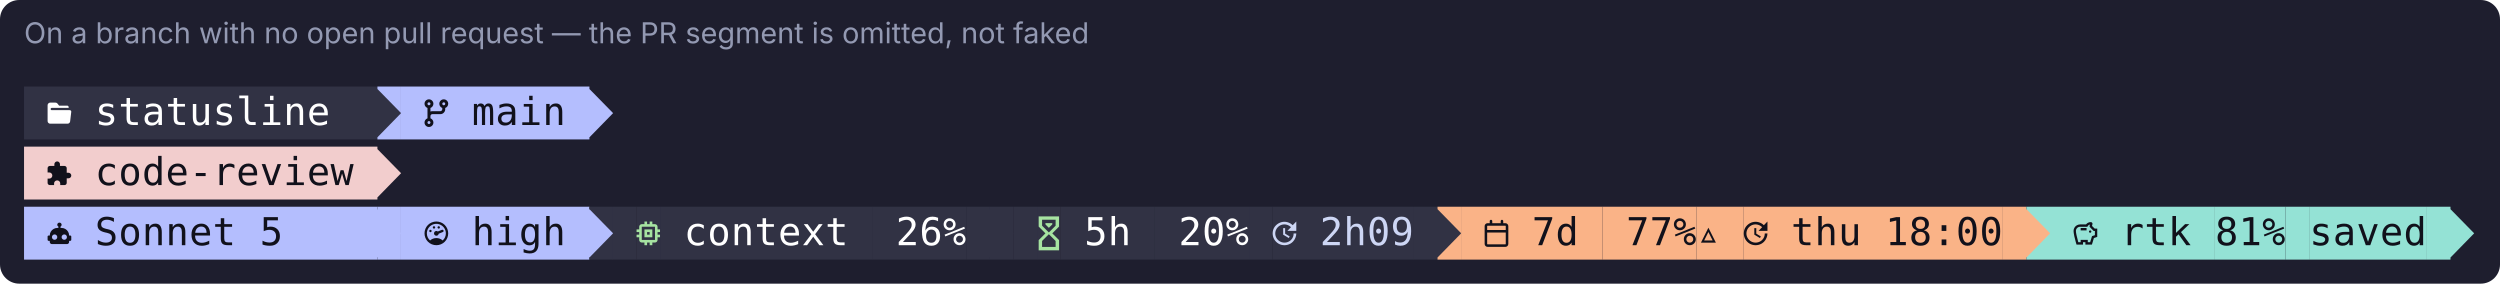
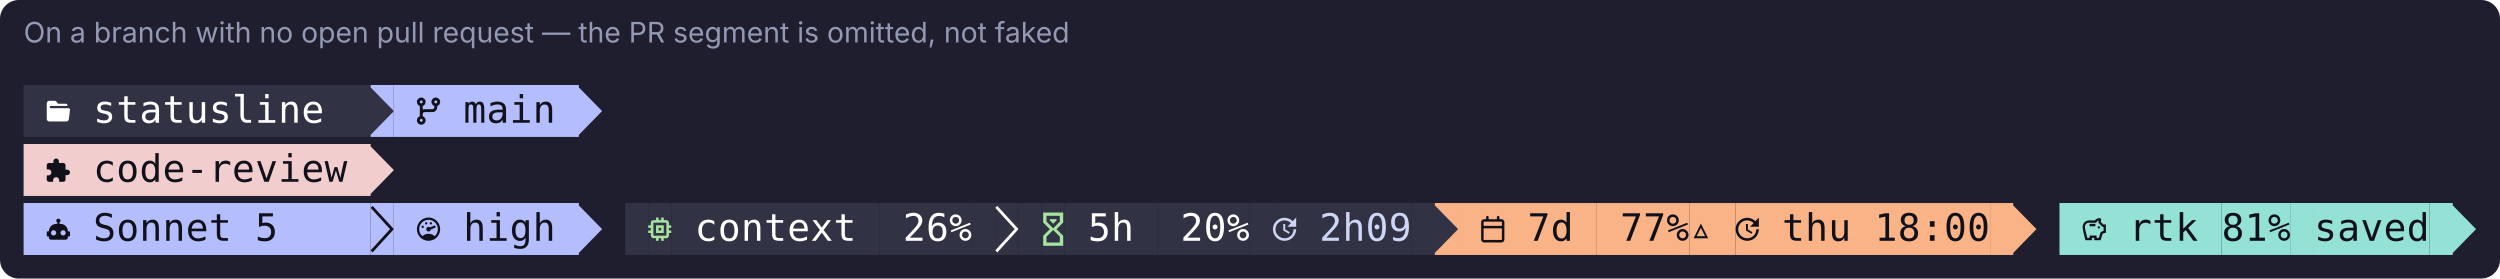
- <svg xmlns="http://www.w3.org/2000/svg" width="1040" height="118" viewBox="0 0 1040 118" role="img" aria-label="On a branch with no open pull request — the PR segment is omitted, not faked">
-   <rect width="1040" height="118" rx="8" fill="#1e1e2e" />
+ <svg xmlns="http://www.w3.org/2000/svg" width="1059" height="118" viewBox="0 0 1059 118" role="img" aria-label="On a branch with no open pull request — the PR segment is omitted, not faked">
+   <rect width="1059" height="118" rx="8" fill="#1e1e2e" />
  <text x="10" y="18" font-family="-apple-system,Segoe UI,system-ui,sans-serif" font-size="12" fill="#9399b2">On a branch with no open pull request — the PR segment is omitted, not faked</text>
  <rect x="10.00" y="36" width="147.00" height="22" fill="rgb(49,50,68)" />
  <path d="M133 1134H400Q466 1134 507 1080L576 989Q582 981 591 981H991Q1022 981 1045 959Q1068 936 1067 905V867H210Q187 867 170.0 850.0Q153 833 153 810Q153 786 170.0 769.0Q187 752 210 752H1123Q1154 752 1177 730Q1200 707 1199 676Q1199 670 1199 667L1144 200Q1144 144 1105.0 105.0Q1066 66 1010 66H133Q78 66 39.0 105.0Q0 144 0 200V1000Q0 1056 39.0 1095.0Q78 1134 133 1134Z" fill="rgb(255,255,255)" transform="translate(19.80 52.00) scale(0.00821 -0.00821)" />
  <text x="44.30" y="52" text-anchor="middle" font-family="ui-monospace,SFMono-Regular,Menlo,Consolas,monospace" font-size="16" fill="rgb(255,255,255)">s</text>
  <text x="54.10" y="52" text-anchor="middle" font-family="ui-monospace,SFMono-Regular,Menlo,Consolas,monospace" font-size="16" fill="rgb(255,255,255)">t</text>
  <text x="63.90" y="52" text-anchor="middle" font-family="ui-monospace,SFMono-Regular,Menlo,Consolas,monospace" font-size="16" fill="rgb(255,255,255)">a</text>
  <text x="73.70" y="52" text-anchor="middle" font-family="ui-monospace,SFMono-Regular,Menlo,Consolas,monospace" font-size="16" fill="rgb(255,255,255)">t</text>
  <text x="83.50" y="52" text-anchor="middle" font-family="ui-monospace,SFMono-Regular,Menlo,Consolas,monospace" font-size="16" fill="rgb(255,255,255)">u</text>
  <text x="93.30" y="52" text-anchor="middle" font-family="ui-monospace,SFMono-Regular,Menlo,Consolas,monospace" font-size="16" fill="rgb(255,255,255)">s</text>
  <text x="103.10" y="52" text-anchor="middle" font-family="ui-monospace,SFMono-Regular,Menlo,Consolas,monospace" font-size="16" fill="rgb(255,255,255)">l</text>
  <text x="112.90" y="52" text-anchor="middle" font-family="ui-monospace,SFMono-Regular,Menlo,Consolas,monospace" font-size="16" fill="rgb(255,255,255)">i</text>
  <text x="122.70" y="52" text-anchor="middle" font-family="ui-monospace,SFMono-Regular,Menlo,Consolas,monospace" font-size="16" fill="rgb(255,255,255)">n</text>
  <text x="132.50" y="52" text-anchor="middle" font-family="ui-monospace,SFMono-Regular,Menlo,Consolas,monospace" font-size="16" fill="rgb(255,255,255)">e</text>
  <rect x="157.00" y="36" width="9.80" height="22" fill="rgb(180,190,254)" />
  <path d="M-72 1812H13L1200 602L13 -612H-72Z" fill="rgb(49,50,68)" transform="translate(157.00 52.00) scale(0.00821 -0.00821)" />
  <rect x="166.80" y="36" width="78.40" height="22" fill="rgb(180,190,254)" />
  <path d="M750 1076Q750 1168 816.0 1234.0Q882 1300 975.0 1300.0Q1068 1300 1134.0 1234.0Q1200 1168 1200 1076Q1200 1004 1158 944Q1116 886 1049 864V800Q1049 698 976 624Q903 550 800 550H400Q359 550 329 522Q299 492 300 450V338Q366 314 408.0 256.0Q450 198 450 126Q450 32 384.0 -34.0Q318 -100 225 -100Q132 -100 66 -34Q0 32 0 126Q0 198 42.0 256.0Q84 314 150 338V864Q84 888 42.0 946.0Q0 1004 0 1076Q0 1168 66.0 1234.0Q132 1300 225.0 1300.0Q318 1300 384.0 1234.0Q450 1168 450 1076Q450 1004 408.0 946.0Q366 888 300 864V680Q348 700 400 700H800Q841 700 871.0 730.0Q901 760 900 800V864Q834 888 792.0 946.0Q750 1004 750 1076ZM225 1000Q255 1000 277.0 1022.0Q299 1044 300 1076Q300 1106 278.0 1128.0Q256 1150 225.0 1150.0Q194 1150 172.0 1128.0Q150 1106 150.0 1075.0Q150 1044 172.0 1022.0Q194 1000 225 1000ZM975 1000Q1005 1000 1027.0 1022.0Q1049 1044 1049.0 1075.0Q1049 1106 1028 1128Q1006 1150 975.0 1150.0Q944 1150 922.0 1128.0Q900 1106 900.0 1075.0Q900 1044 922.0 1022.0Q944 1000 975 1000ZM225 50Q255 50 277 72Q299 94 300 126Q300 156 278.0 178.0Q256 200 225.0 200.0Q194 200 172.0 178.0Q150 156 150.0 125.0Q150 94 172.0 72.0Q194 50 225 50Z" fill="rgb(17,17,27)" transform="translate(176.60 52.00) scale(0.00821 -0.00821)" />
  <text x="201.10" y="52" text-anchor="middle" font-family="ui-monospace,SFMono-Regular,Menlo,Consolas,monospace" font-size="16" fill="rgb(17,17,27)">m</text>
  <text x="210.90" y="52" text-anchor="middle" font-family="ui-monospace,SFMono-Regular,Menlo,Consolas,monospace" font-size="16" fill="rgb(17,17,27)">a</text>
  <text x="220.70" y="52" text-anchor="middle" font-family="ui-monospace,SFMono-Regular,Menlo,Consolas,monospace" font-size="16" fill="rgb(17,17,27)">i</text>
  <text x="230.50" y="52" text-anchor="middle" font-family="ui-monospace,SFMono-Regular,Menlo,Consolas,monospace" font-size="16" fill="rgb(17,17,27)">n</text>
  <path d="M-72 1812H13L1200 602L13 -612H-72Z" fill="rgb(180,190,254)" transform="translate(245.20 52.00) scale(0.00821 -0.00821)" />
  <rect x="10.00" y="61" width="147.00" height="22" fill="rgb(242,205,205)" />
  <path d="M1055 626H969V857Q969 903 935.5 936.5Q902 970 857 970H627V1056Q627 1115 585.5 1157.5Q544 1200 485.0 1200.0Q426 1200 384.5 1157.0Q343 1114 343 1056V970H113Q67 970 33.5 936.5Q0 903 0 857V640H86Q150 640 194.5 594.5Q239 549 239.0 484.5Q239 420 194.5 374.5Q150 329 86 329H0V112Q0 66 33.5 33.0Q67 0 113 0H329V86Q329 150 375.0 194.0Q421 238 485.0 238.0Q549 238 594.5 194.0Q640 150 640 86V0H857Q903 0 936.0 33.5Q969 67 969 112V343H1055Q1114 343 1157.0 384.5Q1200 426 1200.0 484.5Q1200 543 1157.0 584.5Q1114 626 1055 626Z" fill="rgb(17,17,27)" transform="translate(19.80 77.00) scale(0.00821 -0.00821)" />
  <text x="44.30" y="77" text-anchor="middle" font-family="ui-monospace,SFMono-Regular,Menlo,Consolas,monospace" font-size="16" fill="rgb(17,17,27)">c</text>
  <text x="54.10" y="77" text-anchor="middle" font-family="ui-monospace,SFMono-Regular,Menlo,Consolas,monospace" font-size="16" fill="rgb(17,17,27)">o</text>
  <text x="63.90" y="77" text-anchor="middle" font-family="ui-monospace,SFMono-Regular,Menlo,Consolas,monospace" font-size="16" fill="rgb(17,17,27)">d</text>
  <text x="73.70" y="77" text-anchor="middle" font-family="ui-monospace,SFMono-Regular,Menlo,Consolas,monospace" font-size="16" fill="rgb(17,17,27)">e</text>
  <text x="83.50" y="77" text-anchor="middle" font-family="ui-monospace,SFMono-Regular,Menlo,Consolas,monospace" font-size="16" fill="rgb(17,17,27)">-</text>
  <text x="93.30" y="77" text-anchor="middle" font-family="ui-monospace,SFMono-Regular,Menlo,Consolas,monospace" font-size="16" fill="rgb(17,17,27)">r</text>
  <text x="103.10" y="77" text-anchor="middle" font-family="ui-monospace,SFMono-Regular,Menlo,Consolas,monospace" font-size="16" fill="rgb(17,17,27)">e</text>
  <text x="112.90" y="77" text-anchor="middle" font-family="ui-monospace,SFMono-Regular,Menlo,Consolas,monospace" font-size="16" fill="rgb(17,17,27)">v</text>
  <text x="122.70" y="77" text-anchor="middle" font-family="ui-monospace,SFMono-Regular,Menlo,Consolas,monospace" font-size="16" fill="rgb(17,17,27)">i</text>
  <text x="132.50" y="77" text-anchor="middle" font-family="ui-monospace,SFMono-Regular,Menlo,Consolas,monospace" font-size="16" fill="rgb(17,17,27)">e</text>
  <text x="142.30" y="77" text-anchor="middle" font-family="ui-monospace,SFMono-Regular,Menlo,Consolas,monospace" font-size="16" fill="rgb(17,17,27)">w</text>
  <path d="M-72 1812H13L1200 602L13 -612H-72Z" fill="rgb(242,205,205)" transform="translate(157.00 77.00) scale(0.00821 -0.00821)" />
  <rect x="10.00" y="86" width="147.00" height="22" fill="rgb(180,190,254)" />
  <path d="M600 1144Q646 1144 678.0 1112.0Q710 1080 710 1037Q710 1006 694.0 980.5Q678 955 654 943V874H710Q812 874 900.0 821.5Q988 769 1039.0 682.0Q1090 595 1090 490H1144Q1166 490 1183.0 475.0Q1200 460 1200 437V274Q1200 251 1183.0 235.5Q1166 220 1144 220H1090V164Q1090 120 1058.0 88.0Q1026 56 980 56H220Q174 56 142.0 88.0Q110 120 110 164V220H56Q34 220 17.0 235.0Q0 250 0 274V437Q0 460 16.0 475.0Q32 490 56 490H110Q110 595 161.0 682.0Q212 769 300.0 821.5Q388 874 490 874H546V943Q522 956 506.0 981.0Q490 1006 490 1037Q490 1081 522.0 1112.5Q554 1144 600 1144ZM354 546Q298 546 259.0 505.5Q220 465 220.0 409.0Q220 353 259.0 313.5Q298 274 354.0 274.0Q410 274 450.0 313.5Q490 353 490.0 409.0Q490 465 450.0 505.5Q410 546 354 546ZM846 546Q790 546 750.0 505.5Q710 465 710.0 409.0Q710 353 749.0 313.5Q788 274 844.0 274.0Q900 274 940.0 313.5Q980 353 980.0 409.0Q980 465 941.0 505.5Q902 546 846 546Z" fill="rgb(17,17,27)" transform="translate(19.80 102.00) scale(0.00821 -0.00821)" />
  <text x="44.30" y="102" text-anchor="middle" font-family="ui-monospace,SFMono-Regular,Menlo,Consolas,monospace" font-size="16" fill="rgb(17,17,27)">S</text>
  <text x="54.10" y="102" text-anchor="middle" font-family="ui-monospace,SFMono-Regular,Menlo,Consolas,monospace" font-size="16" fill="rgb(17,17,27)">o</text>
  <text x="63.90" y="102" text-anchor="middle" font-family="ui-monospace,SFMono-Regular,Menlo,Consolas,monospace" font-size="16" fill="rgb(17,17,27)">n</text>
  <text x="73.70" y="102" text-anchor="middle" font-family="ui-monospace,SFMono-Regular,Menlo,Consolas,monospace" font-size="16" fill="rgb(17,17,27)">n</text>
  <text x="83.50" y="102" text-anchor="middle" font-family="ui-monospace,SFMono-Regular,Menlo,Consolas,monospace" font-size="16" fill="rgb(17,17,27)">e</text>
  <text x="93.30" y="102" text-anchor="middle" font-family="ui-monospace,SFMono-Regular,Menlo,Consolas,monospace" font-size="16" fill="rgb(17,17,27)">t</text>
  <text x="112.90" y="102" text-anchor="middle" font-family="ui-monospace,SFMono-Regular,Menlo,Consolas,monospace" font-size="16" fill="rgb(17,17,27)">5</text>
  <rect x="157.00" y="86" width="9.80" height="22" fill="rgb(180,190,254)" />
-   <path d="M-72 1812H13L1200 602L13 -612H-72Z" fill="rgb(180,190,254)" transform="translate(157.00 102.00) scale(0.00821 -0.00821)" />
+   <path d="M0 1700 104 1800 1199 602 104 -600 0 -496 1000 602Z" fill="rgb(17,17,27)" transform="translate(157.00 102.00) scale(0.00821 -0.00821)" />
  <rect x="166.80" y="86" width="78.40" height="22" fill="rgb(180,190,254)" />
  <path d="M600 1200Q482 1200 370.5 1155.0Q259 1110 174.5 1025.5Q90 941 45.0 829.5Q0 718 0.0 599.5Q0 481 45.0 370.0Q90 259 174.5 174.5Q259 90 370.5 45.0Q482 0 600.0 0.0Q718 0 829.5 45.0Q941 90 1025.0 174.5Q1109 259 1154.5 370.0Q1200 481 1200.0 599.5Q1200 718 1154.5 829.5Q1109 941 1025.0 1025.5Q941 1110 829.5 1155.0Q718 1200 600 1200ZM600 1082Q729 1082 840.5 1017.0Q952 952 1016.5 840.5Q1081 729 1081 600Q1081 493 1039.0 400.0Q997 307 918 240Q856 299 773.0 330.0Q690 361 600 361Q420 361 282 240Q203 307 161.0 400.0Q119 493 119 600Q119 729 183.5 840.5Q248 952 359.5 1017.0Q471 1082 600 1082ZM479 961Q454 961 437.0 944.0Q420 927 420.0 901.5Q420 876 437.0 858.0Q454 840 479.5 840.0Q505 840 523.0 858.0Q541 876 541.0 901.5Q541 927 522.5 944.0Q504 961 479 961ZM721 961Q696 961 677.5 944.0Q659 927 659.0 901.5Q659 876 677.0 858.0Q695 840 720.5 840.0Q746 840 763.0 858.0Q780 876 780.0 901.5Q780 927 763.0 944.0Q746 961 721 961ZM907 783Q899 783 885 780L673 693Q648 713 615.5 718.5Q583 724 555 710Q510 693 490.5 646.5Q471 600 489.0 555.0Q507 510 553.5 490.0Q600 470 645 490Q676 501 695.5 526.5Q715 552 721 583L930 668Q952 676 962.0 700.0Q972 724 963 746Q955 763 939.5 773.0Q924 783 907 783ZM298 780Q273 780 256.5 763.0Q240 746 240.0 721.0Q240 696 256.5 677.5Q273 659 298.5 659.0Q324 659 342.0 677.5Q360 696 360.0 721.0Q360 746 341.5 763.0Q323 780 298 780Z" fill="rgb(17,17,27)" transform="translate(176.60 102.00) scale(0.00821 -0.00821)" />
  <text x="201.10" y="102" text-anchor="middle" font-family="ui-monospace,SFMono-Regular,Menlo,Consolas,monospace" font-size="16" fill="rgb(17,17,27)">h</text>
  <text x="210.90" y="102" text-anchor="middle" font-family="ui-monospace,SFMono-Regular,Menlo,Consolas,monospace" font-size="16" fill="rgb(17,17,27)">i</text>
  <text x="220.70" y="102" text-anchor="middle" font-family="ui-monospace,SFMono-Regular,Menlo,Consolas,monospace" font-size="16" fill="rgb(17,17,27)">g</text>
  <text x="230.50" y="102" text-anchor="middle" font-family="ui-monospace,SFMono-Regular,Menlo,Consolas,monospace" font-size="16" fill="rgb(17,17,27)">h</text>
-   <rect x="245.20" y="86" width="9.80" height="22" fill="rgb(49,50,68)" />
  <path d="M-72 1812H13L1200 602L13 -612H-72Z" fill="rgb(180,190,254)" transform="translate(245.20 102.00) scale(0.00821 -0.00821)" />
-   <rect x="255.00" y="86" width="9.80" height="22" fill="rgb(49,50,68)" />
  <rect x="264.80" y="86" width="9.80" height="22" fill="rgb(49,50,68)" />
-   <path d="M935 266H265V935H935ZM1200 666V800H1065V935Q1065 988 1026.0 1027.0Q987 1066 935 1066H800Q800 1065 800 1200H665V1066H534Q534 1065 534 1200H400V1066H265Q212 1066 173.5 1027.0Q135 988 135 935V800H0V666H135V534H0Q0 535 0 401H135V266Q135 213 174.0 174.0Q213 135 265 135H400V0H534V135H665V0H800V135H935Q988 135 1026.5 174.0Q1065 213 1065 266V401H1200V534H1065V666ZM665 534H534V666H665ZM800 800H400Q400 801 400 401H800Z" fill="rgb(166,227,161)" transform="translate(264.80 102.00) scale(0.00821 -0.00821)" />
-   <rect x="274.60" y="86" width="88.20" height="22" fill="rgb(49,50,68)" />
-   <text x="289.30" y="102" text-anchor="middle" font-family="ui-monospace,SFMono-Regular,Menlo,Consolas,monospace" font-size="16" fill="rgb(255,255,255)">c</text>
-   <text x="299.10" y="102" text-anchor="middle" font-family="ui-monospace,SFMono-Regular,Menlo,Consolas,monospace" font-size="16" fill="rgb(255,255,255)">o</text>
-   <text x="308.90" y="102" text-anchor="middle" font-family="ui-monospace,SFMono-Regular,Menlo,Consolas,monospace" font-size="16" fill="rgb(255,255,255)">n</text>
-   <text x="318.70" y="102" text-anchor="middle" font-family="ui-monospace,SFMono-Regular,Menlo,Consolas,monospace" font-size="16" fill="rgb(255,255,255)">t</text>
-   <text x="328.50" y="102" text-anchor="middle" font-family="ui-monospace,SFMono-Regular,Menlo,Consolas,monospace" font-size="16" fill="rgb(255,255,255)">e</text>
-   <text x="338.30" y="102" text-anchor="middle" font-family="ui-monospace,SFMono-Regular,Menlo,Consolas,monospace" font-size="16" fill="rgb(255,255,255)">x</text>
-   <text x="348.10" y="102" text-anchor="middle" font-family="ui-monospace,SFMono-Regular,Menlo,Consolas,monospace" font-size="16" fill="rgb(255,255,255)">t</text>
-   <rect x="362.80" y="86" width="39.20" height="22" fill="rgb(49,50,68)" />
-   <text x="377.50" y="102" text-anchor="middle" font-family="ui-monospace,SFMono-Regular,Menlo,Consolas,monospace" font-size="16" fill="rgb(255,255,255)">2</text>
-   <text x="387.30" y="102" text-anchor="middle" font-family="ui-monospace,SFMono-Regular,Menlo,Consolas,monospace" font-size="16" fill="rgb(255,255,255)">6</text>
-   <text x="397.10" y="102" text-anchor="middle" font-family="ui-monospace,SFMono-Regular,Menlo,Consolas,monospace" font-size="16" fill="rgb(255,255,255)">%</text>
-   <rect x="402.00" y="86" width="9.80" height="22" fill="rgb(49,50,68)" />
+   <rect x="274.60" y="86" width="9.80" height="22" fill="rgb(49,50,68)" />
+   <path d="M935 266H265V935H935ZM1200 666V800H1065V935Q1065 988 1026.0 1027.0Q987 1066 935 1066H800Q800 1065 800 1200H665V1066H534Q534 1065 534 1200H400V1066H265Q212 1066 173.5 1027.0Q135 988 135 935V800H0V666H135V534H0Q0 535 0 401H135V266Q135 213 174.0 174.0Q213 135 265 135H400V0H534V135H665V0H800V135H935Q988 135 1026.5 174.0Q1065 213 1065 266V401H1200V534H1065V666ZM665 534H534V666H665ZM800 800H400Q400 801 400 401H800Z" fill="rgb(166,227,161)" transform="translate(274.60 102.00) scale(0.00821 -0.00821)" />
+   <rect x="284.40" y="86" width="88.20" height="22" fill="rgb(49,50,68)" />
+   <text x="299.10" y="102" text-anchor="middle" font-family="ui-monospace,SFMono-Regular,Menlo,Consolas,monospace" font-size="16" fill="rgb(255,255,255)">c</text>
+   <text x="308.90" y="102" text-anchor="middle" font-family="ui-monospace,SFMono-Regular,Menlo,Consolas,monospace" font-size="16" fill="rgb(255,255,255)">o</text>
+   <text x="318.70" y="102" text-anchor="middle" font-family="ui-monospace,SFMono-Regular,Menlo,Consolas,monospace" font-size="16" fill="rgb(255,255,255)">n</text>
+   <text x="328.50" y="102" text-anchor="middle" font-family="ui-monospace,SFMono-Regular,Menlo,Consolas,monospace" font-size="16" fill="rgb(255,255,255)">t</text>
+   <text x="338.30" y="102" text-anchor="middle" font-family="ui-monospace,SFMono-Regular,Menlo,Consolas,monospace" font-size="16" fill="rgb(255,255,255)">e</text>
+   <text x="348.10" y="102" text-anchor="middle" font-family="ui-monospace,SFMono-Regular,Menlo,Consolas,monospace" font-size="16" fill="rgb(255,255,255)">x</text>
+   <text x="357.90" y="102" text-anchor="middle" font-family="ui-monospace,SFMono-Regular,Menlo,Consolas,monospace" font-size="16" fill="rgb(255,255,255)">t</text>
+   <rect x="372.60" y="86" width="39.20" height="22" fill="rgb(49,50,68)" />
+   <text x="387.30" y="102" text-anchor="middle" font-family="ui-monospace,SFMono-Regular,Menlo,Consolas,monospace" font-size="16" fill="rgb(255,255,255)">2</text>
+   <text x="397.10" y="102" text-anchor="middle" font-family="ui-monospace,SFMono-Regular,Menlo,Consolas,monospace" font-size="16" fill="rgb(255,255,255)">6</text>
+   <text x="406.90" y="102" text-anchor="middle" font-family="ui-monospace,SFMono-Regular,Menlo,Consolas,monospace" font-size="16" fill="rgb(255,255,255)">%</text>
  <rect x="411.80" y="86" width="9.80" height="22" fill="rgb(49,50,68)" />
-   <path d="M-72 1812H13L1200 602L13 -612H-72Z" fill="rgb(49,50,68)" transform="translate(411.80 102.00) scale(0.00821 -0.00821)" />
  <rect x="421.60" y="86" width="9.80" height="22" fill="rgb(49,50,68)" />
+   <path d="M0 1700 104 1800 1199 602 104 -600 0 -496 1000 602Z" fill="rgb(255,255,255)" transform="translate(421.60 102.00) scale(0.00821 -0.00821)" />
  <rect x="431.40" y="86" width="9.80" height="22" fill="rgb(49,50,68)" />
-   <path d="M84 1459H1116V943L774 600Q772 600 1116 258V-259H84V258L426 600Q428 600 84 943ZM942 214 600 556 256 214V-89H942ZM600 645 942 988V1291H256V988ZM426 1117H774V1053L600 879L426 1053Z" fill="rgb(166,227,161)" transform="translate(431.40 102.00) scale(0.00821 -0.00821)" />
-   <rect x="441.20" y="86" width="39.20" height="22" fill="rgb(49,50,68)" />
-   <text x="455.90" y="102" text-anchor="middle" font-family="ui-monospace,SFMono-Regular,Menlo,Consolas,monospace" font-size="16" fill="rgb(255,255,255)">5</text>
-   <text x="465.70" y="102" text-anchor="middle" font-family="ui-monospace,SFMono-Regular,Menlo,Consolas,monospace" font-size="16" fill="rgb(255,255,255)">h</text>
-   <rect x="480.40" y="86" width="39.20" height="22" fill="rgb(49,50,68)" />
-   <text x="495.10" y="102" text-anchor="middle" font-family="ui-monospace,SFMono-Regular,Menlo,Consolas,monospace" font-size="16" fill="rgb(255,255,255)">2</text>
-   <text x="504.90" y="102" text-anchor="middle" font-family="ui-monospace,SFMono-Regular,Menlo,Consolas,monospace" font-size="16" fill="rgb(255,255,255)">0</text>
-   <text x="514.70" y="102" text-anchor="middle" font-family="ui-monospace,SFMono-Regular,Menlo,Consolas,monospace" font-size="16" fill="rgb(255,255,255)">%</text>
-   <rect x="519.60" y="86" width="9.80" height="22" fill="rgb(49,50,68)" />
-   <rect x="529.40" y="86" width="58.80" height="22" fill="rgb(49,50,68)" />
-   <path d="M1201 725H748L932 912Q842 1002 721.5 1035.5Q601 1069 482.5 1039.0Q364 1009 273.0 920.0Q182 831 150.5 712.5Q119 594 150.5 475.0Q182 356 273.0 266.5Q364 177 482.5 146.0Q601 115 721.0 146.0Q841 177 932 265Q1067 403 1066 594H1201Q1201 488 1157 378Q1110 256 1026 174Q910 58 755.5 19.0Q601 -20 446.5 19.0Q292 58 178.0 172.5Q64 287 23.0 440.5Q-18 594 21.0 747.0Q60 900 176.0 1012.5Q292 1125 445.0 1166.0Q598 1207 751.0 1166.0Q904 1125 1019 1013L1201 1200ZM635 866V584L867 443L820 362L535 534V866Z" fill="rgb(205,214,244)" transform="translate(529.40 102.00) scale(0.00821 -0.00821)" />
-   <text x="553.90" y="102" text-anchor="middle" font-family="ui-monospace,SFMono-Regular,Menlo,Consolas,monospace" font-size="16" fill="rgb(205,214,244)">2</text>
-   <text x="563.70" y="102" text-anchor="middle" font-family="ui-monospace,SFMono-Regular,Menlo,Consolas,monospace" font-size="16" fill="rgb(205,214,244)">h</text>
-   <text x="573.50" y="102" text-anchor="middle" font-family="ui-monospace,SFMono-Regular,Menlo,Consolas,monospace" font-size="16" fill="rgb(205,214,244)">0</text>
-   <text x="583.30" y="102" text-anchor="middle" font-family="ui-monospace,SFMono-Regular,Menlo,Consolas,monospace" font-size="16" fill="rgb(205,214,244)">9</text>
-   <rect x="588.20" y="86" width="9.80" height="22" fill="rgb(49,50,68)" />
-   <rect x="598.00" y="86" width="9.80" height="22" fill="rgb(250,179,135)" />
-   <path d="M-72 1812H13L1200 602L13 -612H-72Z" fill="rgb(49,50,68)" transform="translate(598.00 102.00) scale(0.00821 -0.00821)" />
-   <rect x="607.80" y="86" width="58.80" height="22" fill="rgb(250,179,135)" />
-   <path d="M387 1222V1115H815V1222Q815 1249 835 1267Q853 1286 879.0 1286.0Q905 1286 924.0 1267.0Q943 1248 943 1222V1115H1051Q1113 1115 1157.0 1071.0Q1201 1027 1201 965V64Q1201 1 1157 -42Q1113 -86 1051 -85H151Q89 -85 45 -42Q1 2 1 64V965Q1 1028 45 1071Q89 1115 151 1115H259V1222Q259 1249 277 1267Q297 1286 323.0 1286.0Q349 1286 368.0 1267.0Q387 1248 387 1222ZM129 643V64Q129 55 135.0 49.0Q141 43 151 43H1051Q1059 43 1067 49Q1071 55 1071 64V643ZM1051 986H151Q143 986 135 980Q129 974 129 965V771H1071V965Q1071 974 1067 980Q1059 986 1051 986Z" fill="rgb(17,17,27)" transform="translate(617.60 102.00) scale(0.00821 -0.00821)" />
-   <text x="642.10" y="102" text-anchor="middle" font-family="ui-monospace,SFMono-Regular,Menlo,Consolas,monospace" font-size="16" fill="rgb(17,17,27)">7</text>
-   <text x="651.90" y="102" text-anchor="middle" font-family="ui-monospace,SFMono-Regular,Menlo,Consolas,monospace" font-size="16" fill="rgb(17,17,27)">d</text>
-   <rect x="666.60" y="86" width="39.20" height="22" fill="rgb(250,179,135)" />
-   <text x="681.30" y="102" text-anchor="middle" font-family="ui-monospace,SFMono-Regular,Menlo,Consolas,monospace" font-size="16" fill="rgb(17,17,27)">7</text>
+   <rect x="441.20" y="86" width="9.80" height="22" fill="rgb(49,50,68)" />
+   <path d="M84 1459H1116V943L774 600Q772 600 1116 258V-259H84V258L426 600Q428 600 84 943ZM942 214 600 556 256 214V-89H942ZM600 645 942 988V1291H256V988ZM426 1117H774V1053L600 879L426 1053Z" fill="rgb(166,227,161)" transform="translate(441.20 102.00) scale(0.00821 -0.00821)" />
+   <rect x="451.00" y="86" width="39.20" height="22" fill="rgb(49,50,68)" />
+   <text x="465.70" y="102" text-anchor="middle" font-family="ui-monospace,SFMono-Regular,Menlo,Consolas,monospace" font-size="16" fill="rgb(255,255,255)">5</text>
+   <text x="475.50" y="102" text-anchor="middle" font-family="ui-monospace,SFMono-Regular,Menlo,Consolas,monospace" font-size="16" fill="rgb(255,255,255)">h</text>
+   <rect x="490.20" y="86" width="39.20" height="22" fill="rgb(49,50,68)" />
+   <text x="504.90" y="102" text-anchor="middle" font-family="ui-monospace,SFMono-Regular,Menlo,Consolas,monospace" font-size="16" fill="rgb(255,255,255)">2</text>
+   <text x="514.70" y="102" text-anchor="middle" font-family="ui-monospace,SFMono-Regular,Menlo,Consolas,monospace" font-size="16" fill="rgb(255,255,255)">0</text>
+   <text x="524.50" y="102" text-anchor="middle" font-family="ui-monospace,SFMono-Regular,Menlo,Consolas,monospace" font-size="16" fill="rgb(255,255,255)">%</text>
+   <rect x="529.40" y="86" width="9.80" height="22" fill="rgb(49,50,68)" />
+   <rect x="539.20" y="86" width="58.80" height="22" fill="rgb(49,50,68)" />
+   <path d="M1201 725H748L932 912Q842 1002 721.5 1035.5Q601 1069 482.5 1039.0Q364 1009 273.0 920.0Q182 831 150.5 712.5Q119 594 150.5 475.0Q182 356 273.0 266.5Q364 177 482.5 146.0Q601 115 721.0 146.0Q841 177 932 265Q1067 403 1066 594H1201Q1201 488 1157 378Q1110 256 1026 174Q910 58 755.5 19.0Q601 -20 446.5 19.0Q292 58 178.0 172.5Q64 287 23.0 440.5Q-18 594 21.0 747.0Q60 900 176.0 1012.5Q292 1125 445.0 1166.0Q598 1207 751.0 1166.0Q904 1125 1019 1013L1201 1200ZM635 866V584L867 443L820 362L535 534V866Z" fill="rgb(205,214,244)" transform="translate(539.20 102.00) scale(0.00821 -0.00821)" />
+   <text x="563.70" y="102" text-anchor="middle" font-family="ui-monospace,SFMono-Regular,Menlo,Consolas,monospace" font-size="16" fill="rgb(205,214,244)">2</text>
+   <text x="573.50" y="102" text-anchor="middle" font-family="ui-monospace,SFMono-Regular,Menlo,Consolas,monospace" font-size="16" fill="rgb(205,214,244)">h</text>
+   <text x="583.30" y="102" text-anchor="middle" font-family="ui-monospace,SFMono-Regular,Menlo,Consolas,monospace" font-size="16" fill="rgb(205,214,244)">0</text>
+   <text x="593.10" y="102" text-anchor="middle" font-family="ui-monospace,SFMono-Regular,Menlo,Consolas,monospace" font-size="16" fill="rgb(205,214,244)">9</text>
+   <rect x="598.00" y="86" width="9.80" height="22" fill="rgb(49,50,68)" />
+   <rect x="607.80" y="86" width="9.80" height="22" fill="rgb(250,179,135)" />
+   <path d="M-72 1812H13L1200 602L13 -612H-72Z" fill="rgb(49,50,68)" transform="translate(607.80 102.00) scale(0.00821 -0.00821)" />
+   <rect x="617.60" y="86" width="58.80" height="22" fill="rgb(250,179,135)" />
+   <path d="M387 1222V1115H815V1222Q815 1249 835 1267Q853 1286 879.0 1286.0Q905 1286 924.0 1267.0Q943 1248 943 1222V1115H1051Q1113 1115 1157.0 1071.0Q1201 1027 1201 965V64Q1201 1 1157 -42Q1113 -86 1051 -85H151Q89 -85 45 -42Q1 2 1 64V965Q1 1028 45 1071Q89 1115 151 1115H259V1222Q259 1249 277 1267Q297 1286 323.0 1286.0Q349 1286 368.0 1267.0Q387 1248 387 1222ZM129 643V64Q129 55 135.0 49.0Q141 43 151 43H1051Q1059 43 1067 49Q1071 55 1071 64V643ZM1051 986H151Q143 986 135 980Q129 974 129 965V771H1071V965Q1071 974 1067 980Q1059 986 1051 986Z" fill="rgb(17,17,27)" transform="translate(627.40 102.00) scale(0.00821 -0.00821)" />
+   <text x="651.90" y="102" text-anchor="middle" font-family="ui-monospace,SFMono-Regular,Menlo,Consolas,monospace" font-size="16" fill="rgb(17,17,27)">7</text>
+   <text x="661.70" y="102" text-anchor="middle" font-family="ui-monospace,SFMono-Regular,Menlo,Consolas,monospace" font-size="16" fill="rgb(17,17,27)">d</text>
+   <rect x="676.40" y="86" width="39.20" height="22" fill="rgb(250,179,135)" />
  <text x="691.10" y="102" text-anchor="middle" font-family="ui-monospace,SFMono-Regular,Menlo,Consolas,monospace" font-size="16" fill="rgb(17,17,27)">7</text>
-   <text x="700.90" y="102" text-anchor="middle" font-family="ui-monospace,SFMono-Regular,Menlo,Consolas,monospace" font-size="16" fill="rgb(17,17,27)">%</text>
-   <rect x="705.80" y="86" width="19.60" height="22" fill="rgb(250,179,135)" />
-   <text x="710.70" y="102" text-anchor="middle" font-family="ui-monospace,SFMono-Regular,Menlo,Consolas,monospace" font-size="16" fill="rgb(17,17,27)">▵</text>
-   <rect x="725.40" y="86" width="107.80" height="22" fill="rgb(250,179,135)" />
-   <path d="M1201 725H748L932 912Q842 1002 721.5 1035.5Q601 1069 482.5 1039.0Q364 1009 273.0 920.0Q182 831 150.5 712.5Q119 594 150.5 475.0Q182 356 273.0 266.5Q364 177 482.5 146.0Q601 115 721.0 146.0Q841 177 932 265Q1067 403 1066 594H1201Q1201 488 1157 378Q1110 256 1026 174Q910 58 755.5 19.0Q601 -20 446.5 19.0Q292 58 178.0 172.5Q64 287 23.0 440.5Q-18 594 21.0 747.0Q60 900 176.0 1012.5Q292 1125 445.0 1166.0Q598 1207 751.0 1166.0Q904 1125 1019 1013L1201 1200ZM635 866V584L867 443L820 362L535 534V866Z" fill="rgb(17,17,27)" transform="translate(725.40 102.00) scale(0.00821 -0.00821)" />
-   <text x="749.90" y="102" text-anchor="middle" font-family="ui-monospace,SFMono-Regular,Menlo,Consolas,monospace" font-size="16" fill="rgb(17,17,27)">t</text>
-   <text x="759.70" y="102" text-anchor="middle" font-family="ui-monospace,SFMono-Regular,Menlo,Consolas,monospace" font-size="16" fill="rgb(17,17,27)">h</text>
-   <text x="769.50" y="102" text-anchor="middle" font-family="ui-monospace,SFMono-Regular,Menlo,Consolas,monospace" font-size="16" fill="rgb(17,17,27)">u</text>
-   <text x="789.10" y="102" text-anchor="middle" font-family="ui-monospace,SFMono-Regular,Menlo,Consolas,monospace" font-size="16" fill="rgb(17,17,27)">1</text>
-   <text x="798.90" y="102" text-anchor="middle" font-family="ui-monospace,SFMono-Regular,Menlo,Consolas,monospace" font-size="16" fill="rgb(17,17,27)">8</text>
-   <text x="808.70" y="102" text-anchor="middle" font-family="ui-monospace,SFMono-Regular,Menlo,Consolas,monospace" font-size="16" fill="rgb(17,17,27)">:</text>
-   <text x="818.50" y="102" text-anchor="middle" font-family="ui-monospace,SFMono-Regular,Menlo,Consolas,monospace" font-size="16" fill="rgb(17,17,27)">0</text>
+   <text x="700.90" y="102" text-anchor="middle" font-family="ui-monospace,SFMono-Regular,Menlo,Consolas,monospace" font-size="16" fill="rgb(17,17,27)">7</text>
+   <text x="710.70" y="102" text-anchor="middle" font-family="ui-monospace,SFMono-Regular,Menlo,Consolas,monospace" font-size="16" fill="rgb(17,17,27)">%</text>
+   <rect x="715.60" y="86" width="19.60" height="22" fill="rgb(250,179,135)" />
+   <text x="720.50" y="102" text-anchor="middle" font-family="ui-monospace,SFMono-Regular,Menlo,Consolas,monospace" font-size="16" fill="rgb(17,17,27)">▵</text>
+   <rect x="735.20" y="86" width="107.80" height="22" fill="rgb(250,179,135)" />
+   <path d="M1201 725H748L932 912Q842 1002 721.5 1035.5Q601 1069 482.5 1039.0Q364 1009 273.0 920.0Q182 831 150.5 712.5Q119 594 150.5 475.0Q182 356 273.0 266.5Q364 177 482.5 146.0Q601 115 721.0 146.0Q841 177 932 265Q1067 403 1066 594H1201Q1201 488 1157 378Q1110 256 1026 174Q910 58 755.5 19.0Q601 -20 446.5 19.0Q292 58 178.0 172.5Q64 287 23.0 440.5Q-18 594 21.0 747.0Q60 900 176.0 1012.5Q292 1125 445.0 1166.0Q598 1207 751.0 1166.0Q904 1125 1019 1013L1201 1200ZM635 866V584L867 443L820 362L535 534V866Z" fill="rgb(17,17,27)" transform="translate(735.20 102.00) scale(0.00821 -0.00821)" />
+   <text x="759.70" y="102" text-anchor="middle" font-family="ui-monospace,SFMono-Regular,Menlo,Consolas,monospace" font-size="16" fill="rgb(17,17,27)">t</text>
+   <text x="769.50" y="102" text-anchor="middle" font-family="ui-monospace,SFMono-Regular,Menlo,Consolas,monospace" font-size="16" fill="rgb(17,17,27)">h</text>
+   <text x="779.30" y="102" text-anchor="middle" font-family="ui-monospace,SFMono-Regular,Menlo,Consolas,monospace" font-size="16" fill="rgb(17,17,27)">u</text>
+   <text x="798.90" y="102" text-anchor="middle" font-family="ui-monospace,SFMono-Regular,Menlo,Consolas,monospace" font-size="16" fill="rgb(17,17,27)">1</text>
+   <text x="808.70" y="102" text-anchor="middle" font-family="ui-monospace,SFMono-Regular,Menlo,Consolas,monospace" font-size="16" fill="rgb(17,17,27)">8</text>
+   <text x="818.50" y="102" text-anchor="middle" font-family="ui-monospace,SFMono-Regular,Menlo,Consolas,monospace" font-size="16" fill="rgb(17,17,27)">:</text>
  <text x="828.30" y="102" text-anchor="middle" font-family="ui-monospace,SFMono-Regular,Menlo,Consolas,monospace" font-size="16" fill="rgb(17,17,27)">0</text>
-   <rect x="833.20" y="86" width="9.80" height="22" fill="rgb(250,179,135)" />
-   <rect x="843.00" y="86" width="9.80" height="22" fill="rgb(148,226,213)" />
-   <path d="M-72 1812H13L1200 602L13 -612H-72Z" fill="rgb(250,179,135)" transform="translate(843.00 102.00) scale(0.00821 -0.00821)" />
-   <rect x="852.80" y="86" width="68.60" height="22" fill="rgb(148,226,213)" />
-   <path d="M780 692Q780 714 798.5 732.0Q817 750 841.0 750.0Q865 750 883.5 732.0Q902 714 902.0 690.0Q902 666 883.5 648.0Q865 630 841.0 630.0Q817 630 798.5 648.0Q780 666 780 692ZM360 750H659V872H360ZM1200 842V420L1031 364L930 30H600V150H479V30H150L110 168Q65 332 37 460Q0 642 0 720Q0 810 44.0 886.0Q88 962 164.0 1007.0Q240 1052 329 1052H631Q673 1106 735.0 1138.0Q797 1170 871 1170Q908 1170 934.0 1145.0Q960 1120 960 1080Q960 1064 952 1046Q938 1012 935 976L1070 842ZM1081 720H1019L811 932Q811 990 825 1046Q783 1036 749.0 1005.0Q715 974 701 932H329Q242 932 180.5 870.0Q119 808 119 720Q119 590 240 150H360V270H721V150H840L935 460L1081 508Z" fill="rgb(17,17,27)" transform="translate(862.60 102.00) scale(0.00821 -0.00821)" />
-   <text x="887.10" y="102" text-anchor="middle" font-family="ui-monospace,SFMono-Regular,Menlo,Consolas,monospace" font-size="16" fill="rgb(17,17,27)">r</text>
-   <text x="896.90" y="102" text-anchor="middle" font-family="ui-monospace,SFMono-Regular,Menlo,Consolas,monospace" font-size="16" fill="rgb(17,17,27)">t</text>
-   <text x="906.70" y="102" text-anchor="middle" font-family="ui-monospace,SFMono-Regular,Menlo,Consolas,monospace" font-size="16" fill="rgb(17,17,27)">k</text>
-   <rect x="921.40" y="86" width="29.40" height="22" fill="rgb(148,226,213)" />
-   <text x="926.30" y="102" text-anchor="middle" font-family="ui-monospace,SFMono-Regular,Menlo,Consolas,monospace" font-size="16" fill="rgb(17,17,27)">8</text>
-   <text x="936.10" y="102" text-anchor="middle" font-family="ui-monospace,SFMono-Regular,Menlo,Consolas,monospace" font-size="16" fill="rgb(17,17,27)">1</text>
-   <text x="945.90" y="102" text-anchor="middle" font-family="ui-monospace,SFMono-Regular,Menlo,Consolas,monospace" font-size="16" fill="rgb(17,17,27)">%</text>
-   <rect x="950.80" y="86" width="9.80" height="22" fill="rgb(148,226,213)" />
-   <rect x="960.60" y="86" width="49.00" height="22" fill="rgb(148,226,213)" />
-   <text x="965.50" y="102" text-anchor="middle" font-family="ui-monospace,SFMono-Regular,Menlo,Consolas,monospace" font-size="16" fill="rgb(17,17,27)">s</text>
-   <text x="975.30" y="102" text-anchor="middle" font-family="ui-monospace,SFMono-Regular,Menlo,Consolas,monospace" font-size="16" fill="rgb(17,17,27)">a</text>
-   <text x="985.10" y="102" text-anchor="middle" font-family="ui-monospace,SFMono-Regular,Menlo,Consolas,monospace" font-size="16" fill="rgb(17,17,27)">v</text>
-   <text x="994.90" y="102" text-anchor="middle" font-family="ui-monospace,SFMono-Regular,Menlo,Consolas,monospace" font-size="16" fill="rgb(17,17,27)">e</text>
-   <text x="1004.70" y="102" text-anchor="middle" font-family="ui-monospace,SFMono-Regular,Menlo,Consolas,monospace" font-size="16" fill="rgb(17,17,27)">d</text>
-   <rect x="1009.60" y="86" width="9.80" height="22" fill="rgb(148,226,213)" />
-   <path d="M-72 1812H13L1200 602L13 -612H-72Z" fill="rgb(148,226,213)" transform="translate(1019.40 102.00) scale(0.00821 -0.00821)" />
+   <text x="838.10" y="102" text-anchor="middle" font-family="ui-monospace,SFMono-Regular,Menlo,Consolas,monospace" font-size="16" fill="rgb(17,17,27)">0</text>
+   <rect x="843.00" y="86" width="9.80" height="22" fill="rgb(250,179,135)" />
+   <path d="M-72 1812H13L1200 602L13 -612H-72Z" fill="rgb(250,179,135)" transform="translate(852.80 102.00) scale(0.00821 -0.00821)" />
+   <rect x="872.40" y="86" width="68.60" height="22" fill="rgb(148,226,213)" />
+   <path d="M780 692Q780 714 798.5 732.0Q817 750 841.0 750.0Q865 750 883.5 732.0Q902 714 902.0 690.0Q902 666 883.5 648.0Q865 630 841.0 630.0Q817 630 798.5 648.0Q780 666 780 692ZM360 750H659V872H360ZM1200 842V420L1031 364L930 30H600V150H479V30H150L110 168Q65 332 37 460Q0 642 0 720Q0 810 44.0 886.0Q88 962 164.0 1007.0Q240 1052 329 1052H631Q673 1106 735.0 1138.0Q797 1170 871 1170Q908 1170 934.0 1145.0Q960 1120 960 1080Q960 1064 952 1046Q938 1012 935 976L1070 842ZM1081 720H1019L811 932Q811 990 825 1046Q783 1036 749.0 1005.0Q715 974 701 932H329Q242 932 180.5 870.0Q119 808 119 720Q119 590 240 150H360V270H721V150H840L935 460L1081 508Z" fill="rgb(17,17,27)" transform="translate(882.20 102.00) scale(0.00821 -0.00821)" />
+   <text x="906.70" y="102" text-anchor="middle" font-family="ui-monospace,SFMono-Regular,Menlo,Consolas,monospace" font-size="16" fill="rgb(17,17,27)">r</text>
+   <text x="916.50" y="102" text-anchor="middle" font-family="ui-monospace,SFMono-Regular,Menlo,Consolas,monospace" font-size="16" fill="rgb(17,17,27)">t</text>
+   <text x="926.30" y="102" text-anchor="middle" font-family="ui-monospace,SFMono-Regular,Menlo,Consolas,monospace" font-size="16" fill="rgb(17,17,27)">k</text>
+   <rect x="941.00" y="86" width="29.40" height="22" fill="rgb(148,226,213)" />
+   <text x="945.90" y="102" text-anchor="middle" font-family="ui-monospace,SFMono-Regular,Menlo,Consolas,monospace" font-size="16" fill="rgb(17,17,27)">8</text>
+   <text x="955.70" y="102" text-anchor="middle" font-family="ui-monospace,SFMono-Regular,Menlo,Consolas,monospace" font-size="16" fill="rgb(17,17,27)">1</text>
+   <text x="965.50" y="102" text-anchor="middle" font-family="ui-monospace,SFMono-Regular,Menlo,Consolas,monospace" font-size="16" fill="rgb(17,17,27)">%</text>
+   <rect x="970.40" y="86" width="9.80" height="22" fill="rgb(148,226,213)" />
+   <rect x="980.20" y="86" width="49.00" height="22" fill="rgb(148,226,213)" />
+   <text x="985.10" y="102" text-anchor="middle" font-family="ui-monospace,SFMono-Regular,Menlo,Consolas,monospace" font-size="16" fill="rgb(17,17,27)">s</text>
+   <text x="994.90" y="102" text-anchor="middle" font-family="ui-monospace,SFMono-Regular,Menlo,Consolas,monospace" font-size="16" fill="rgb(17,17,27)">a</text>
+   <text x="1004.70" y="102" text-anchor="middle" font-family="ui-monospace,SFMono-Regular,Menlo,Consolas,monospace" font-size="16" fill="rgb(17,17,27)">v</text>
+   <text x="1014.50" y="102" text-anchor="middle" font-family="ui-monospace,SFMono-Regular,Menlo,Consolas,monospace" font-size="16" fill="rgb(17,17,27)">e</text>
+   <text x="1024.30" y="102" text-anchor="middle" font-family="ui-monospace,SFMono-Regular,Menlo,Consolas,monospace" font-size="16" fill="rgb(17,17,27)">d</text>
+   <rect x="1029.20" y="86" width="9.80" height="22" fill="rgb(148,226,213)" />
+   <path d="M-72 1812H13L1200 602L13 -612H-72Z" fill="rgb(148,226,213)" transform="translate(1039.00 102.00) scale(0.00821 -0.00821)" />
</svg>
